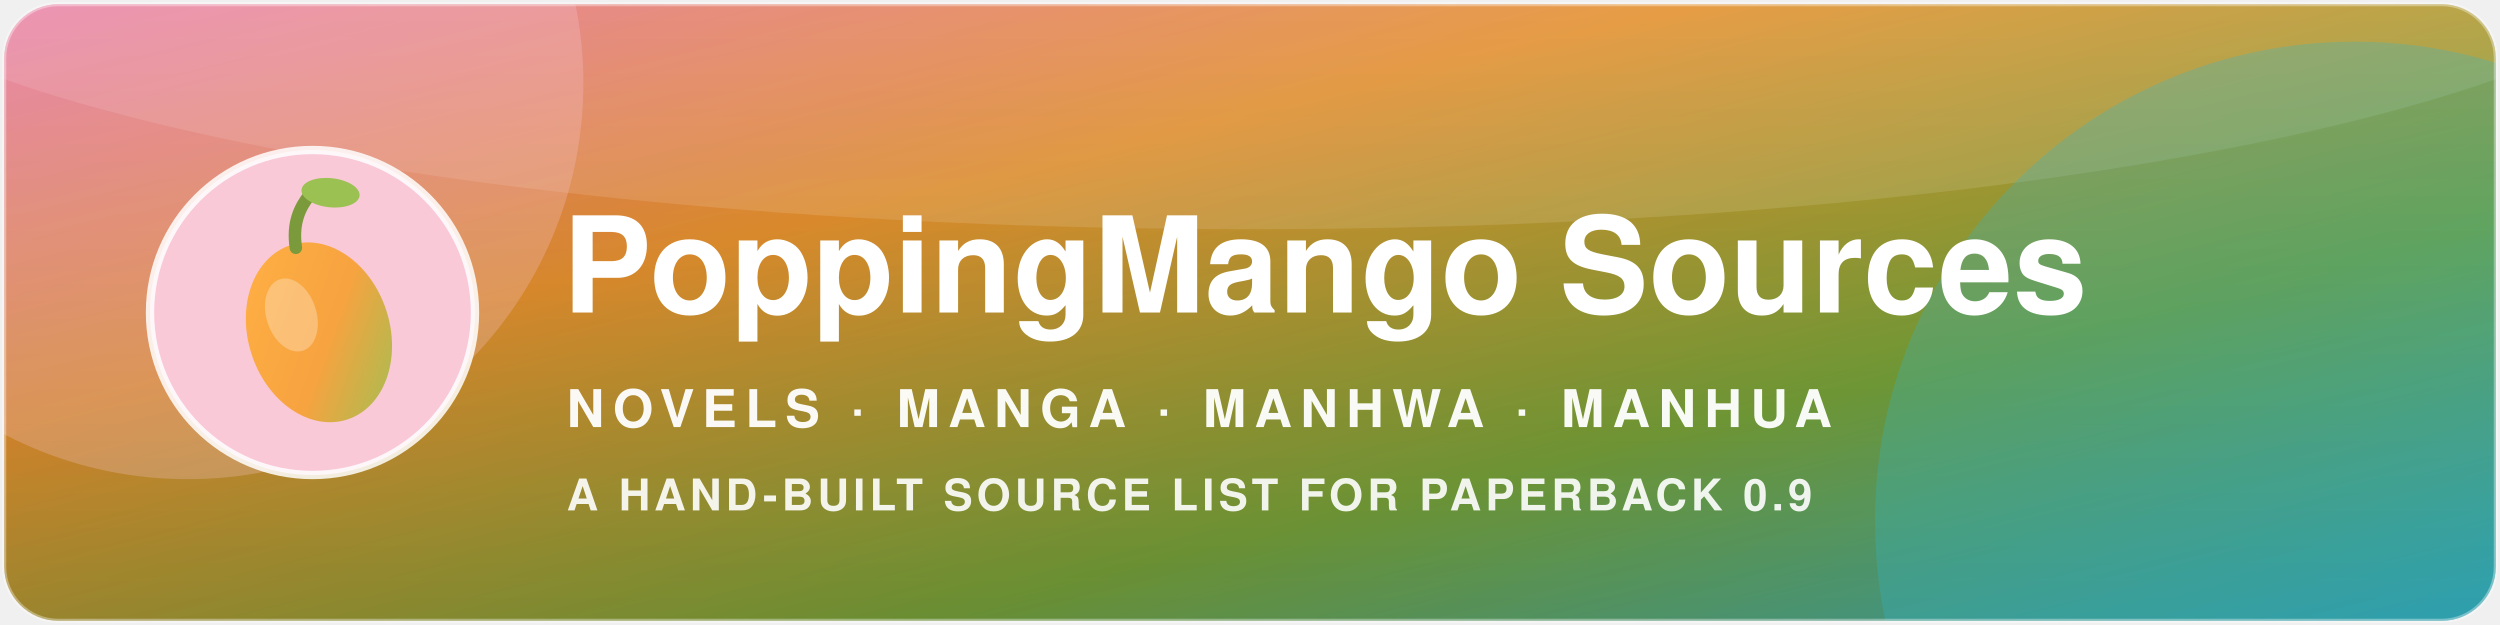
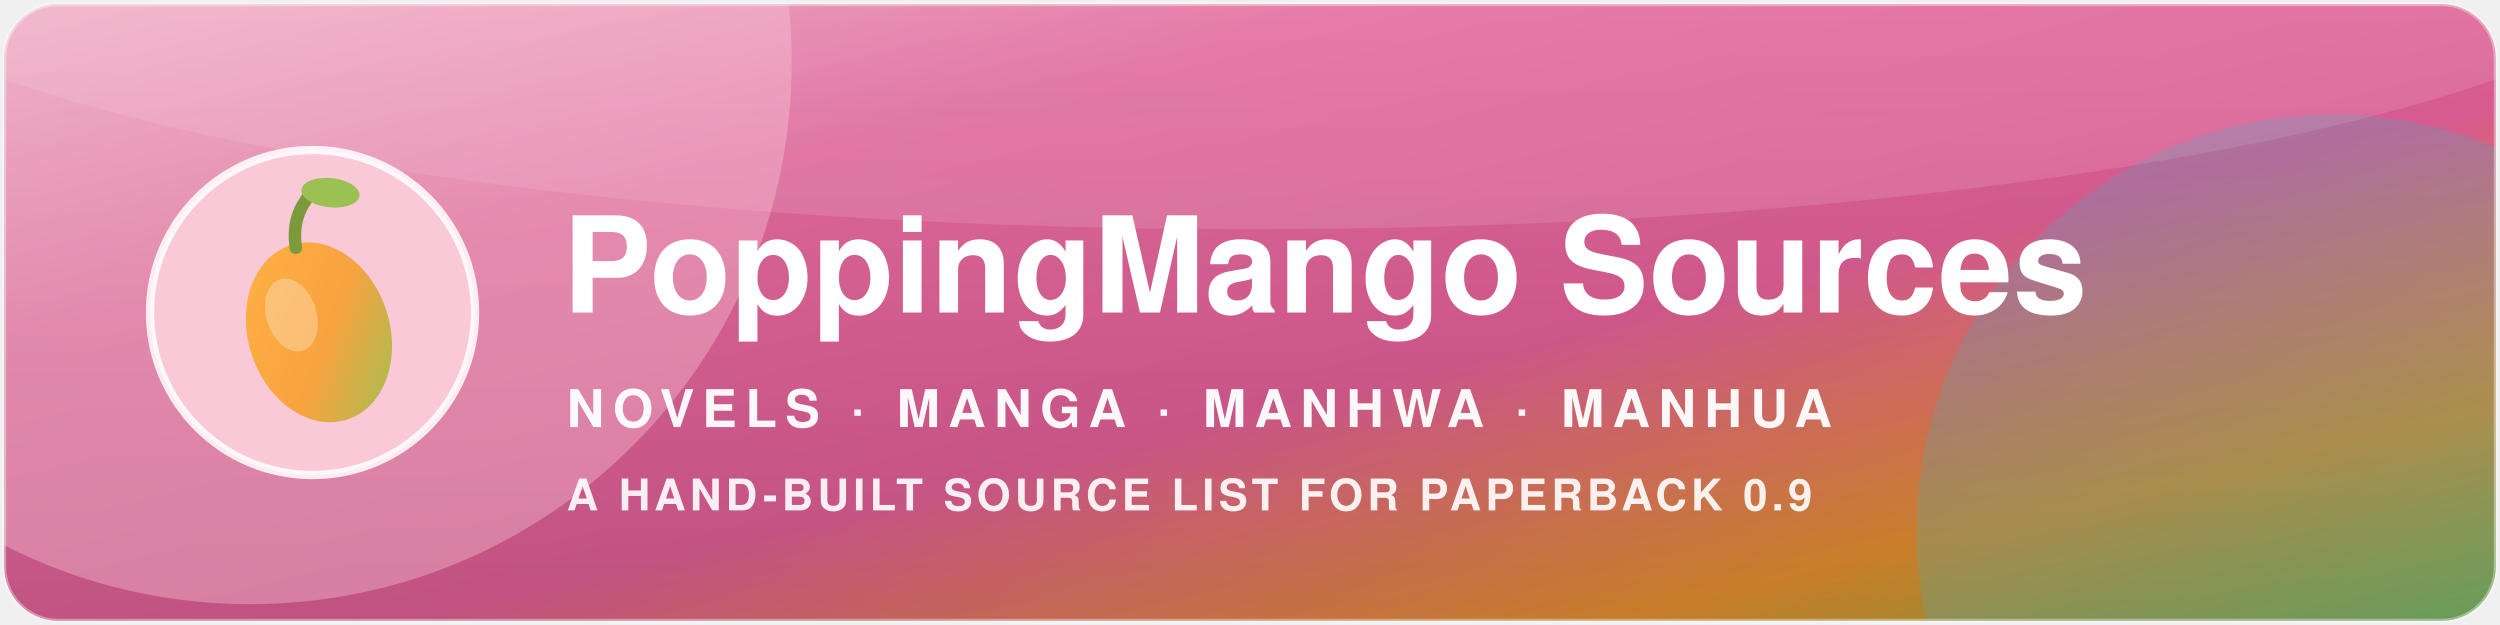
<svg xmlns="http://www.w3.org/2000/svg" width="1200" height="300" viewBox="0 0 1200 300" role="img" aria-label="PoppingMango Sources — Novels, Manga, Manhwa and Manhua for Paperback 0.9">
  <defs>
    <linearGradient id="brand" x1="0" y1="0" x2="1" y2="1">
-       <stop offset="0" stop-color="#f277a8" />
-       <stop offset="0.34" stop-color="#f0982e" />
-       <stop offset="0.68" stop-color="#7cad3a" />
-       <stop offset="1" stop-color="#2fb8cc" />
+       <stop offset="0" stop-color="#f7b3cd" />
+       <stop offset="0.28" stop-color="#ef6fa5" />
+       <stop offset="0.58" stop-color="#e8629b" />
+       <stop offset="0.82" stop-color="#f0982e" />
+       <stop offset="1" stop-color="#8bb844" />
    </linearGradient>
    <linearGradient id="scrim" x1="0" y1="0" x2="0" y2="1">
      <stop offset="0" stop-color="#1d0f16" stop-opacity="0.06" />
      <stop offset="1" stop-color="#1d0f16" stop-opacity="0.2" />
    </linearGradient>
    <linearGradient id="mango" x1="0" y1="0" x2="1" y2="1">
      <stop offset="0" stop-color="#ffb144" />
      <stop offset="0.55" stop-color="#f7a340" />
      <stop offset="1" stop-color="#9bc153" />
    </linearGradient>
    <clipPath id="card">
      <rect x="2" y="2" width="1196" height="296" rx="26" />
    </clipPath>
  </defs>
  <g clip-path="url(#card)">
    <rect x="0" y="0" width="1200" height="300" fill="url(#brand)" />
    <rect x="0" y="0" width="1200" height="300" fill="url(#scrim)" />
    <ellipse cx="600" cy="-40" rx="700" ry="150" fill="#ffffff" opacity="0.12" />
-     <circle cx="1130" cy="250" r="230" fill="#2fb8cc" opacity="0.28" />
-     <circle cx="90" cy="40" r="190" fill="#f9c9d8" opacity="0.26" />
+     <circle cx="1120" cy="255" r="200" fill="#2fb8cc" opacity="0.22" />
+     <circle cx="120" cy="30" r="260" fill="#f9c9d8" opacity="0.38" />
  </g>
  <rect x="2" y="2" width="1196" height="296" rx="26" fill="none" stroke="#ffffff" stroke-opacity="0.35" stroke-width="2" />
  <g transform="translate(150,150)">
    <circle r="78" fill="#f9c9d8" />
    <circle r="78" fill="none" stroke="#ffffff" stroke-opacity="0.85" stroke-width="4" />
    <g transform="rotate(-18)">
      <ellipse cx="0" cy="10" rx="34" ry="44" fill="url(#mango)" />
      <ellipse cx="-10" cy="-2" rx="12" ry="18" fill="#ffffff" opacity="0.28" />
      <path d="M2,-32 C4,-44 10,-50 16,-54" fill="none" stroke="#7a9a3c" stroke-width="6" stroke-linecap="round" />
      <ellipse cx="26" cy="-52" rx="14" ry="7" fill="#9bc153" transform="rotate(24 26 -52)" />
    </g>
  </g>
  <g font-family="-apple-system, 'Segoe UI', Helvetica, Arial, sans-serif" fill="#ffffff">
    <text x="270" y="150" font-size="64" font-weight="800">PoppingMango Sources</text>
    <text x="272" y="205" font-size="25" font-weight="700" letter-spacing="4" opacity="0.95">NOVELS · MANGA · MANHWA · MANHUA</text>
    <text x="272" y="245" font-size="21" font-weight="600" letter-spacing="2" opacity="0.9">A HAND-BUILT SOURCE LIST FOR PAPERBACK 0.9</text>
  </g>
</svg>
